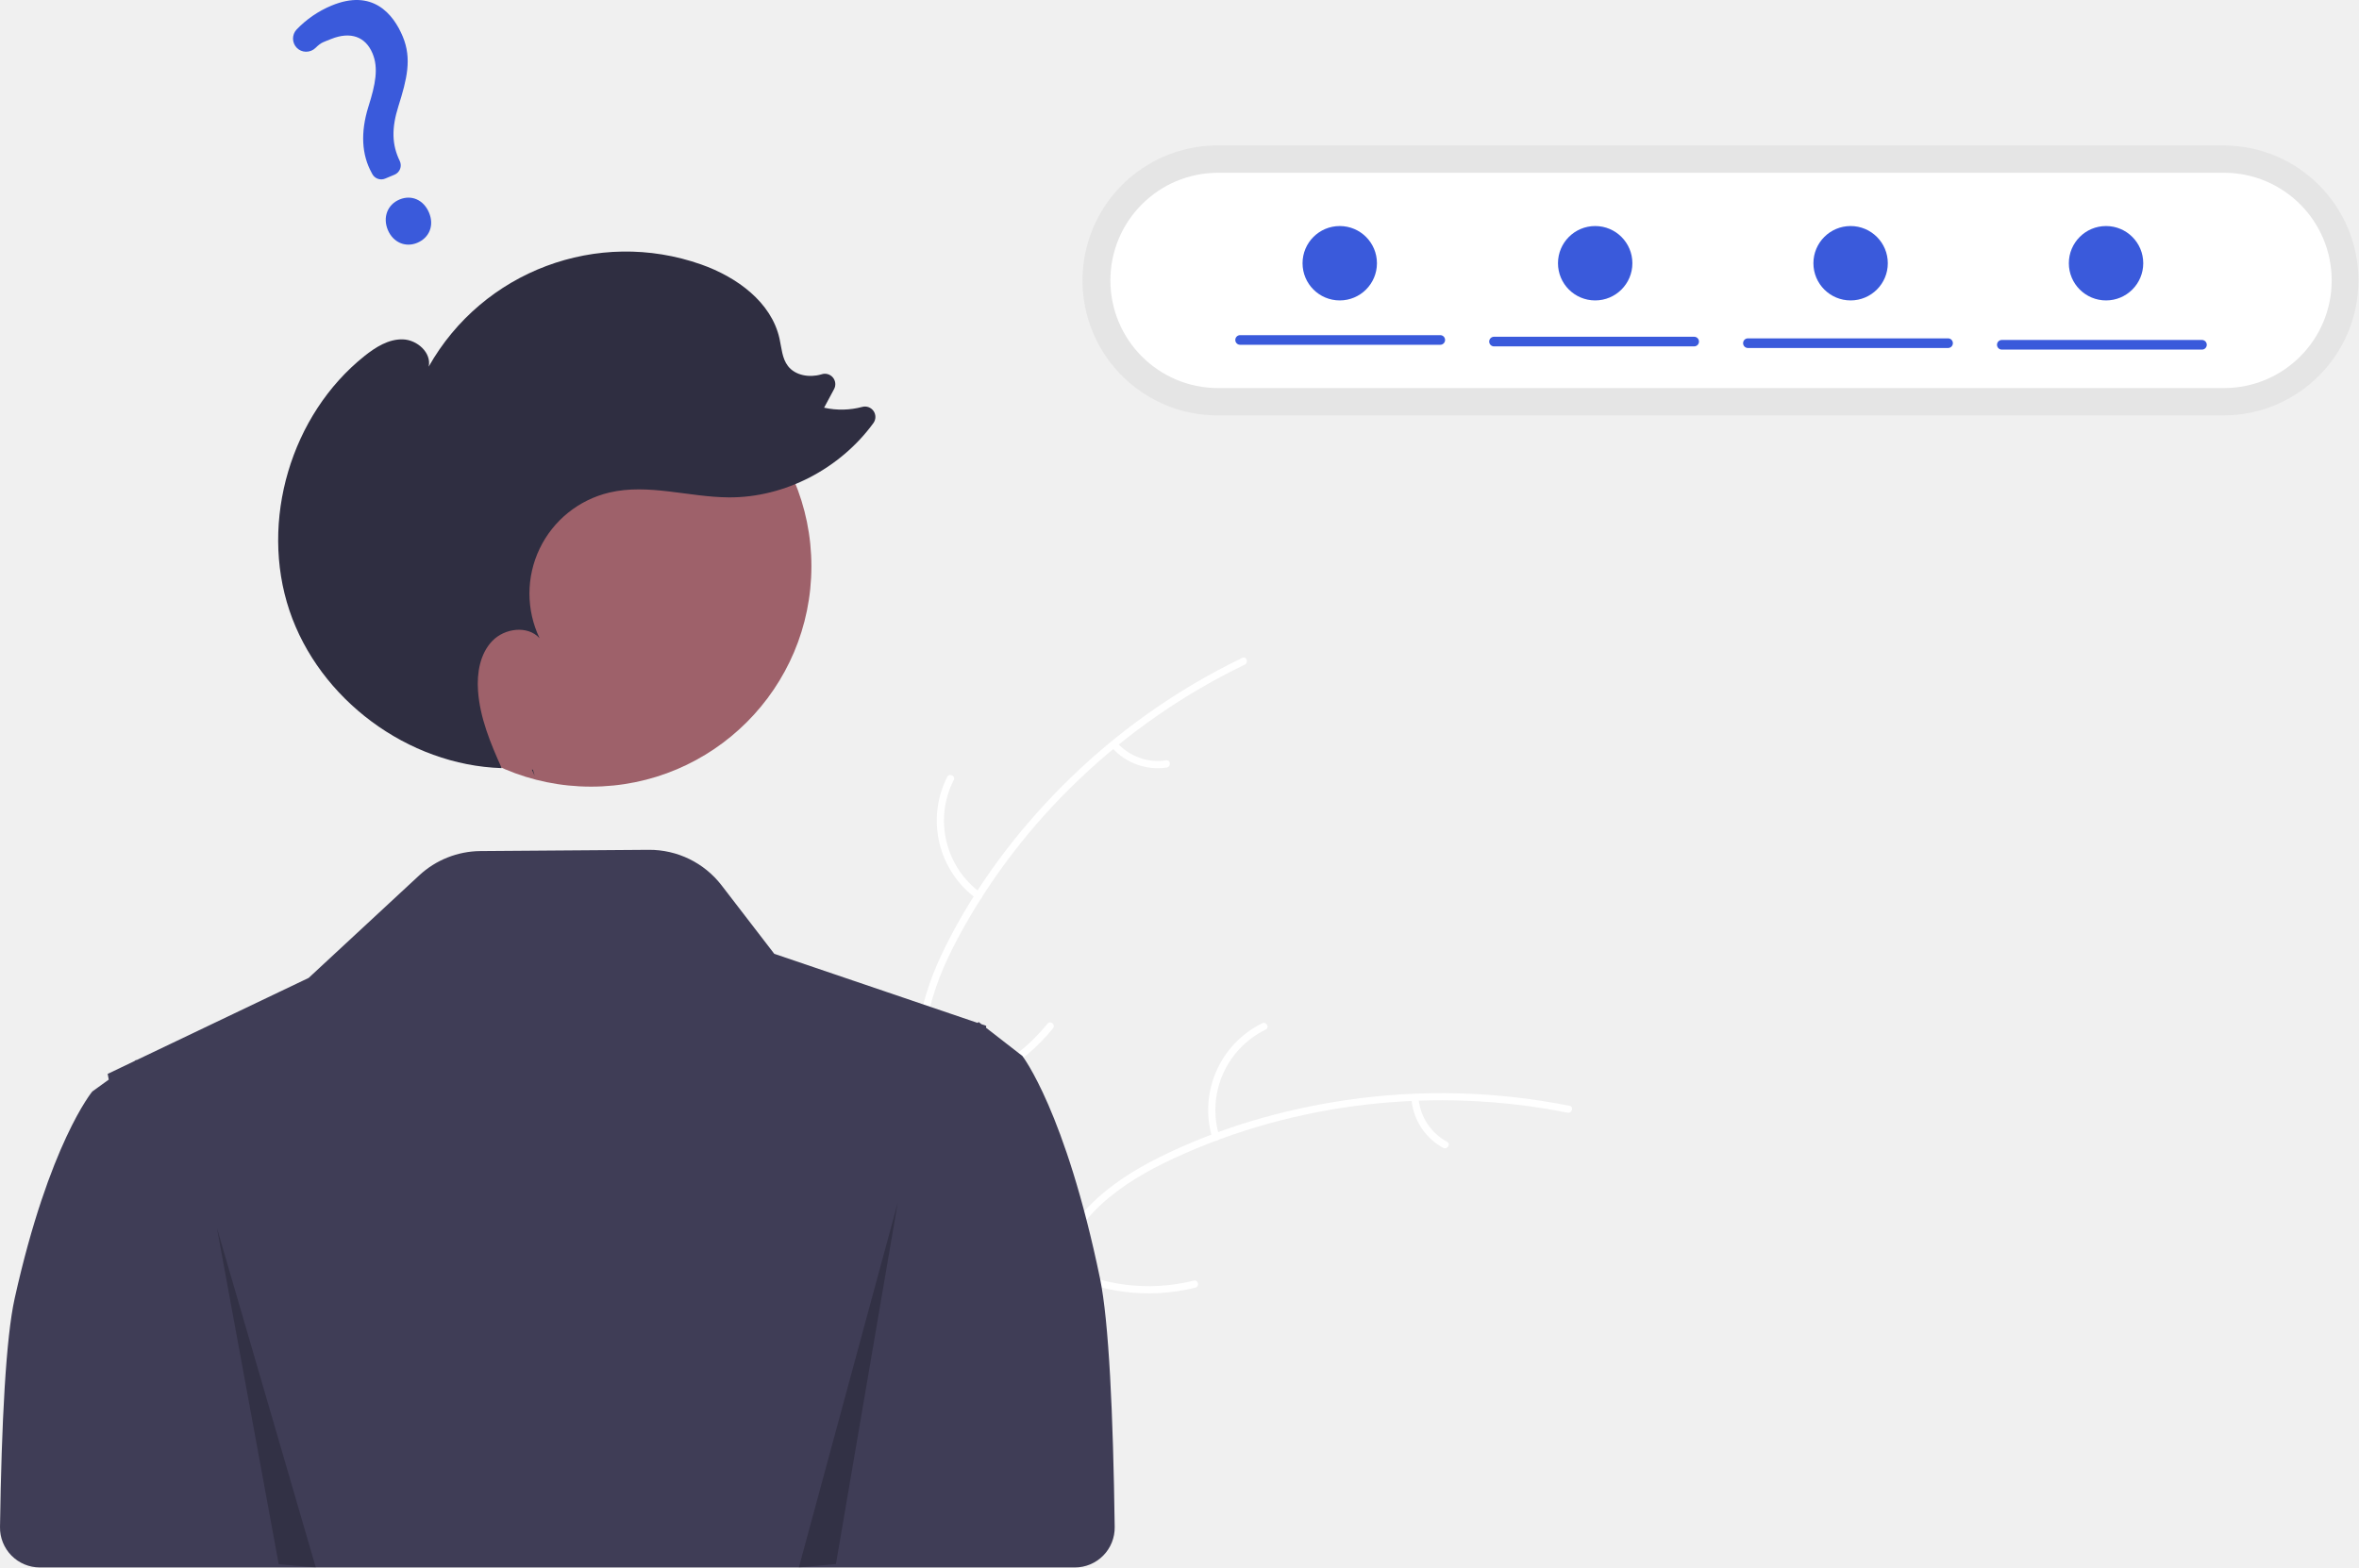
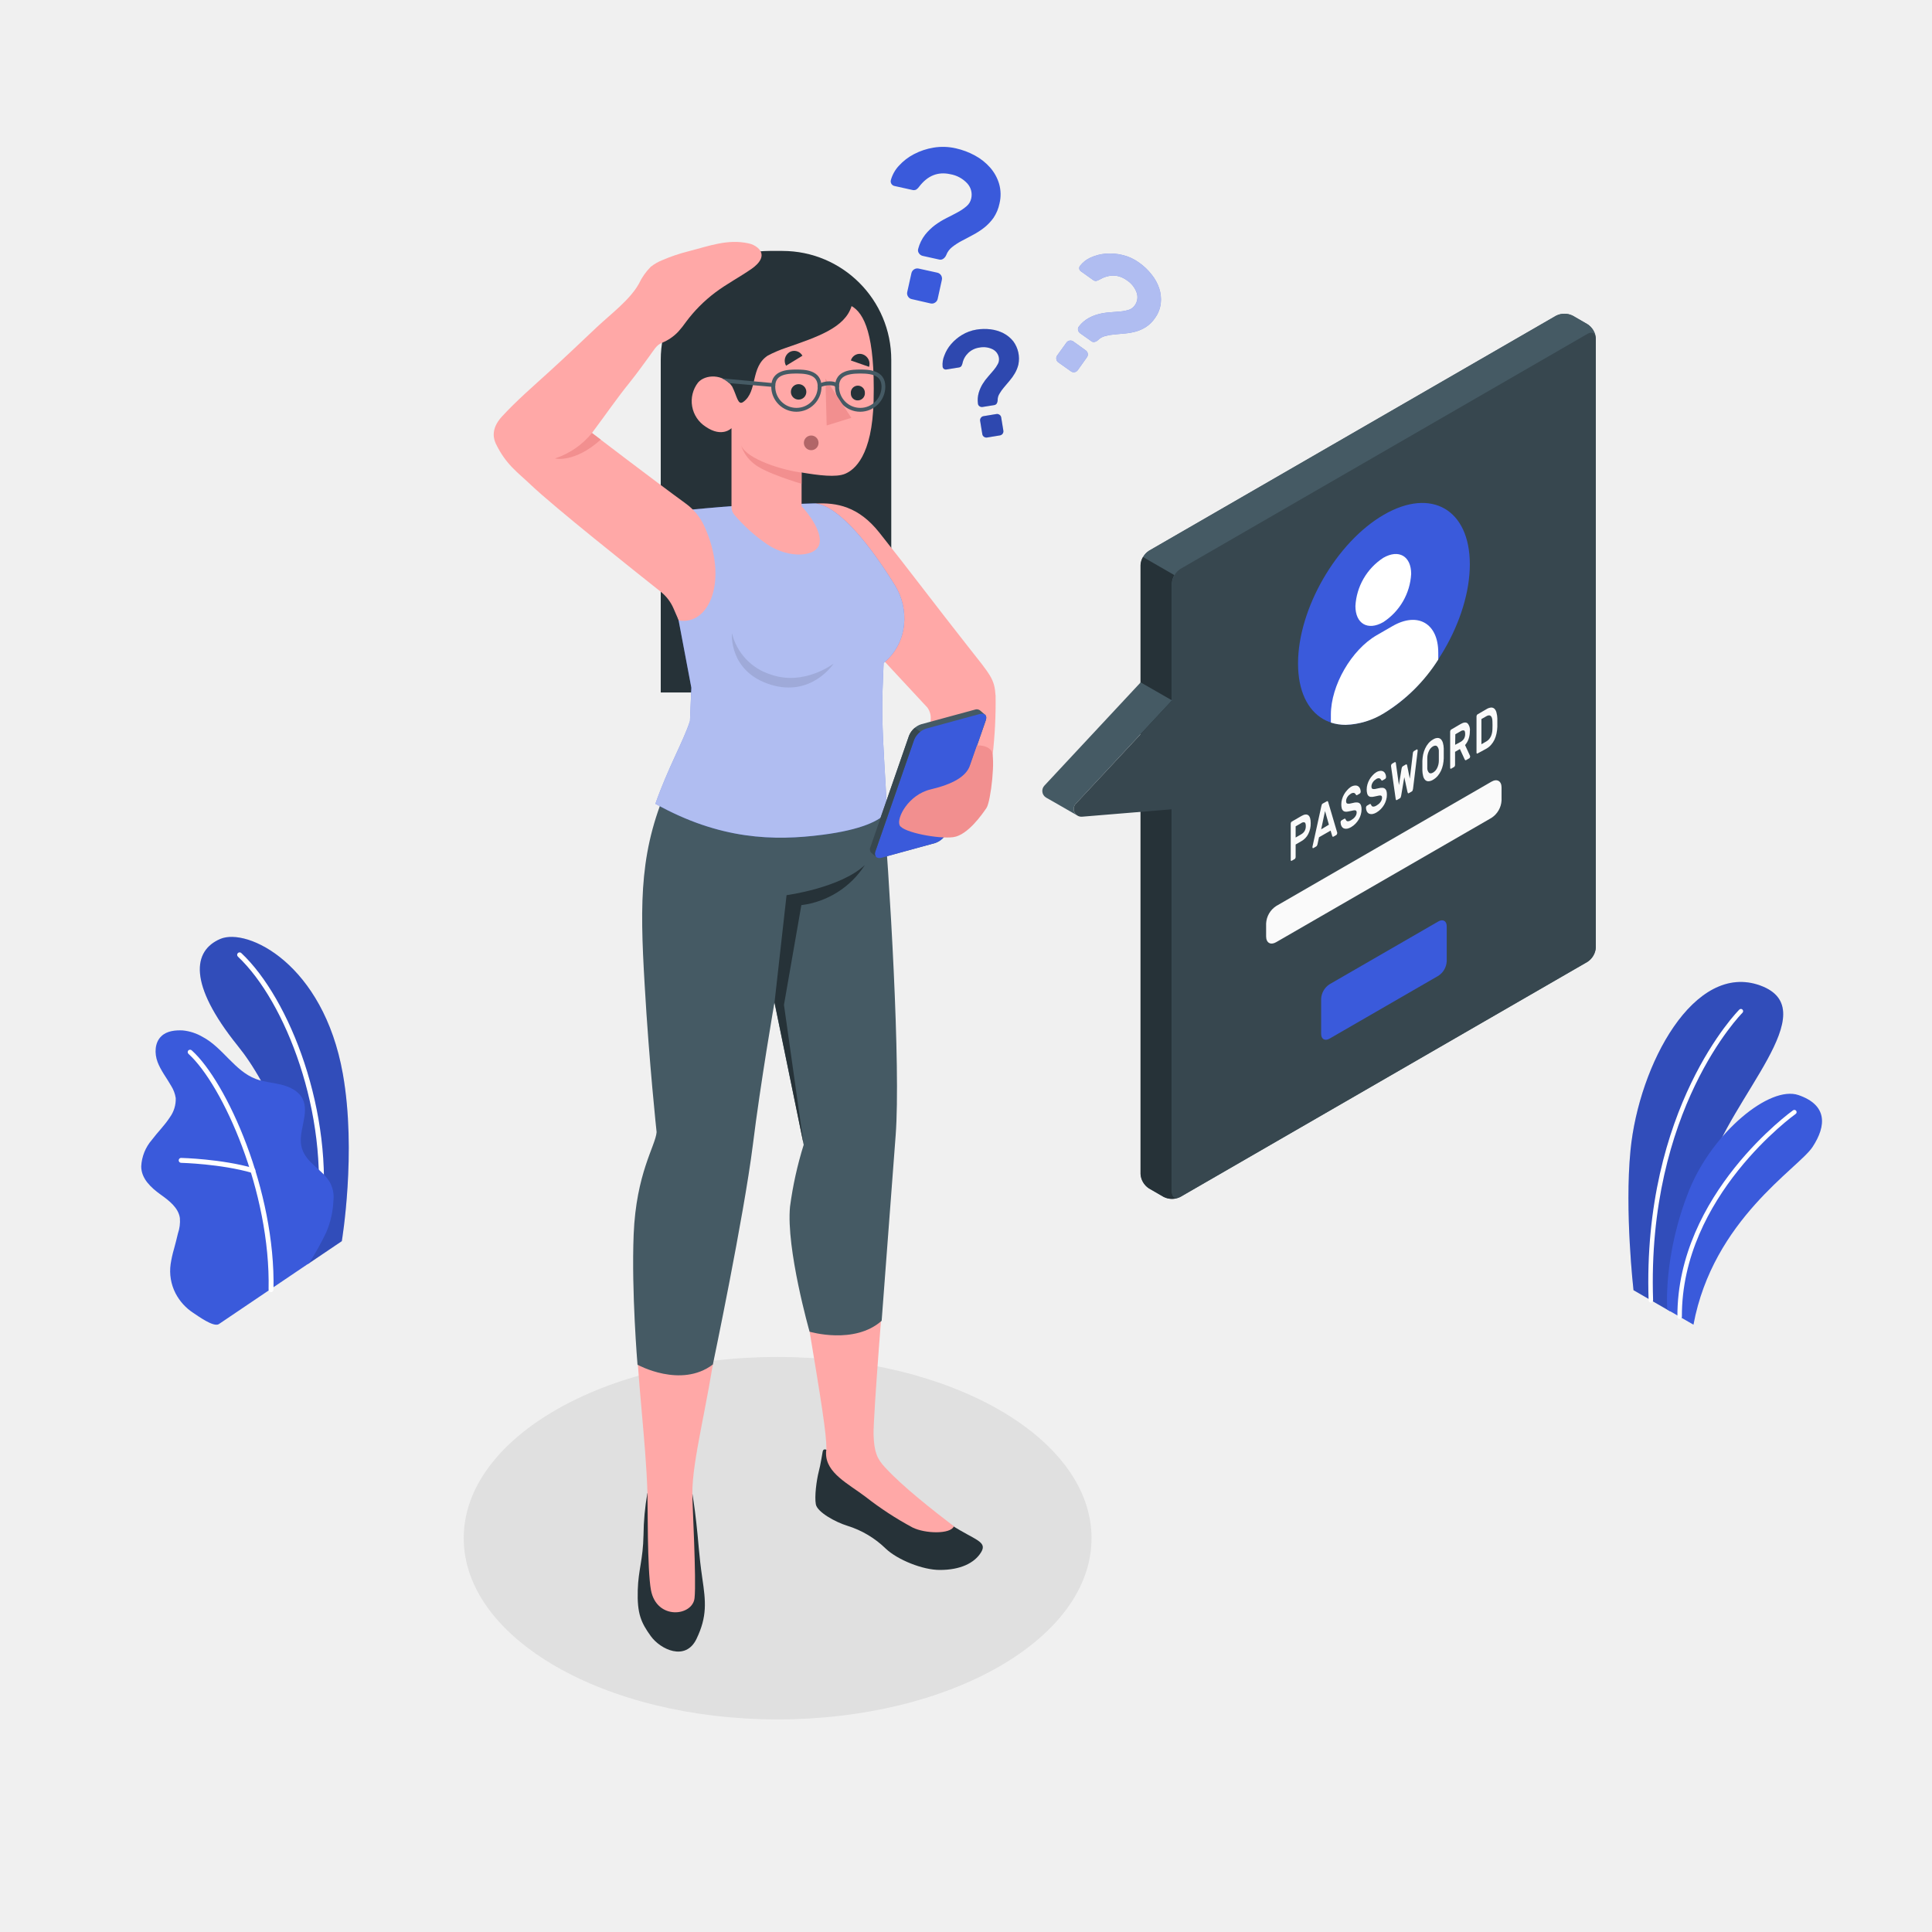
- <svg xmlns="http://www.w3.org/2000/svg" data-name="Layer 1" width="951.235" height="632.162" viewBox="0 0 951.235 632.162">
-   <path d="M465.591,496.884c32.599-57.345,94.782-101.377,160.608-97.135a303.919,303.919,0,0,0-79.931,192.744c-1.081,27.644.595,58.502-17.759,79.201-11.42,12.88-28.877,19.117-46.04,20.426-17.164,1.308-34.324-1.793-51.259-4.881l-4.108,1.261C425.537,622.556,432.992,554.23,465.591,496.884Z" transform="translate(-124.3823 -133.0693)" fill="#f0f0f0" />
-   <path d="M626.297,401.13C577.62,424.563,536.113,463.7,510.633,511.429c-5.509,10.319-10.199,21.266-12.244,32.841-2.047,11.58-.617,22.603,3.338,33.602,3.616,10.055,8.479,19.921,9.588,30.68,1.169,11.34-3.004,21.944-10.515,30.359-9.19,10.296-21.531,16.677-33.817,22.497-13.641,6.462-27.912,12.958-37.573,25.019-1.171,1.461-3.37-.441-2.201-1.9,16.809-20.983,45.583-24.928,65.536-41.831,9.31-7.887,16.3-18.628,15.859-31.214-.386-11.005-5.392-21.184-9.141-31.333-3.937-10.657-5.9-21.372-4.488-32.734,1.444-11.622,5.716-22.776,10.937-33.191,11.774-23.488,27.887-45.051,46.345-63.691a264.375,264.375,0,0,1,73.099-52.155c1.681-.809,2.612,1.947.942,2.751Z" transform="translate(-124.3823 -133.0693)" fill="#fff" />
-   <path d="M518.097,495.478a38.974,38.974,0,0,1-11.761-49.077c.851-1.666,3.48-.421,2.627,1.247a36.089,36.089,0,0,0,11.033,45.63c1.515,1.097-.393,3.291-1.9,2.201Z" transform="translate(-124.3823 -133.0693)" fill="#fff" />
-   <path d="M499.222,573.016A75.118,75.118,0,0,0,546.783,545.906c1.176-1.457,3.375.444,2.201,1.9A78.134,78.134,0,0,1,499.435,575.915c-1.855.266-2.058-2.635-.213-2.899Z" transform="translate(-124.3823 -133.0693)" fill="#fff" />
-   <path d="M574.907,432.685a22.061,22.061,0,0,0,19.718,7.03c1.851-.289,2.052,2.612.213,2.899a24.721,24.721,0,0,1-21.83-7.728,1.502,1.502,0,0,1-.151-2.05,1.461,1.461,0,0,1,2.05-.151Z" transform="translate(-124.3823 -133.0693)" fill="#fff" />
-   <path d="M757.173,580.652c-1.151.213-2.302.427-3.463.662a290.53,290.53,0,0,0-45.425,12.557c-1.149.4-2.308.823-3.443,1.255a306.284,306.284,0,0,0-96.329,58.622,297.44,297.44,0,0,0-31.2,32.695c-13.196,16.123-26.221,34.654-43.465,45.166a51.028,51.028,0,0,1-5.552,3.01l-99.338-41.204c-.179-.207-.368-.392-.548-.599l-4.041-1.464c.451-.636.932-1.287,1.383-1.923.26-.37.542-.731.802-1.102.18-.244.362-.488.511-.718.06-.081.121-.162.171-.221.149-.23.311-.429.451-.636q4.02-5.465,8.13-10.892c.009-.023.009-.023.041-.036,20.951-27.516,44.382-53.525,71.017-75.151.802-.65,1.611-1.324,2.458-1.955a283.824,283.824,0,0,1,38.364-25.951,250.912,250.912,0,0,1,22.758-11.253A208.652,208.652,0,0,1,633.669,545.389c43.431-4.033,87.669,5.869,120.98,33.154C755.5,579.241,756.331,579.931,757.173,580.652Z" transform="translate(-124.3823 -133.0693)" fill="#f0f0f0" />
-   <path d="M756.427,581.82c-52.975-10.597-109.678-4.339-158.759,18.43-10.611,4.923-20.947,10.84-29.549,18.85-8.606,8.014-14.101,17.676-17.565,28.839-3.167,10.205-5.224,21.011-10.816,30.269-5.895,9.758-15.61,15.712-26.674,17.909-13.537,2.688-27.232.352-40.545-2.397-14.782-3.053-30.088-6.459-45.063-2.646-1.814.462-2.425-2.381-.613-2.842,26.055-6.634,51.404,7.541,77.512,6.058,12.183-.692,24.23-5.06,31.455-15.374,6.318-9.019,8.449-20.16,11.566-30.521,3.273-10.879,8.157-20.616,16.124-28.838,8.151-8.41,18.277-14.744,28.715-19.916,23.542-11.665,49.39-19.181,75.35-22.951a264.375,264.375,0,0,1,89.766,2.367c1.83.366.913,3.127-.905,2.763Z" transform="translate(-124.3823 -133.0693)" fill="#fff" />
-   <path d="M613.231,592.008a38.974,38.974,0,0,1,20.158-46.266c1.682-.817,3.032,1.759,1.347,2.577a36.089,36.089,0,0,0-18.663,43.076c.549,1.788-2.296,2.391-2.842.613Z" transform="translate(-124.3823 -133.0693)" fill="#fff" />
-   <path d="M551.478,642.554a75.118,75.118,0,0,0,54.296,6.99c1.816-.456,2.427,2.387.613,2.842a78.135,78.135,0,0,1-56.485-7.388c-1.641-.905-.057-3.343,1.576-2.443Z" transform="translate(-124.3823 -133.0693)" fill="#fff" />
-   <path d="M696.396,576.075a22.061,22.061,0,0,0,11.511,17.484c1.652.884.066,3.321-1.576,2.443a24.721,24.721,0,0,1-12.777-19.314,1.502,1.502,0,0,1,1.114-1.728,1.461,1.461,0,0,1,1.728,1.114Z" transform="translate(-124.3823 -133.0693)" fill="#fff" />
-   <path d="M567.941,648.631c-13.912-67.267-31.302-89.694-31.302-89.694l-6.643-5.152-7.989-6.206.039-.798-1.895-.644-.445-.346-.729-.56-.117.126-.248.256-36.152-12.289-45.865-15.579L415.355,490.14a36.734,36.734,0,0,0-29.387-14.334l-67.829.502a36.734,36.734,0,0,0-24.71,9.801l-44.583,41.354-69.469,33.178-.117-.117-.729.521-10.734,5.132.443,2.306-6.643,4.794s-17.39,20.868-31.302,83.459c-3.539,15.926-5.281,50.09-5.91,92.188a16.069,16.069,0,0,0,16.062,16.307H511.494v-0H557.806a16.072,16.072,0,0,0,16.063-16.291C573.254,703.131,571.513,665.902,567.941,648.631Z" transform="translate(-124.3823 -133.0693)" fill="#3f3d56" />
-   <path d="M615.548,191.732a54.431,54.431,0,1,0,0,108.861H1021.187a54.431,54.431,0,0,0,0-108.861Z" transform="translate(-124.3823 -133.0693)" fill="#e5e5e5" />
-   <path d="M615.548,202.747a43.415,43.415,0,1,0,0,86.83H1021.187a43.415,43.415,0,0,0,0-86.83Z" transform="translate(-124.3823 -133.0693)" fill="#fff" />
-   <circle id="e096411a-cdc3-4e6d-bbd4-4630e1fee17e" data-name="ab6171fa-7d69-4734-b81c-8dff60f9761b" cx="238.323" cy="228.392" r="88.863" fill="#9e616a" />
-   <path d="M339.972,445.973q-.569-1.254-1.136-2.516c.146.005.29.026.435.029Z" transform="translate(-124.3823 -133.0693)" fill="#2f2e41" />
-   <path d="M271.371,276.64c4.494-3.585,9.747-6.884,15.494-6.699,5.746.185,11.573,5.375,10.383,11a91.318,91.318,0,0,1,109.895-41.208c14.282,5.039,28.287,15.119,31.568,29.904.842,3.795,1.023,7.957,3.393,11.039,2.988,3.886,8.705,4.765,13.412,3.398q.071-.021.141-.042a4.199,4.199,0,0,1,5.073,5.927l-4.041,7.537a32.383,32.383,0,0,0,15.428-.328,4.195,4.195,0,0,1,4.455,6.528c-13.325,18.294-35.586,30.108-58.303,29.969-16.146-.098-32.458-5.663-48.172-1.95a41.844,41.844,0,0,0-28.144,58.74c-4.827-5.28-14.159-4.03-19.097,1.147-4.938,5.177-6.216,12.904-5.719,20.041.761,10.916,5.038,21.201,9.546,31.212-37.801-1.19-73.555-27.707-85.59-63.572C229.008,343.267,241.674,300.33,271.371,276.64Z" transform="translate(-124.3823 -133.0693)" fill="#2f2e41" />
-   <polygon points="87.464 495.253 112.388 630.86 127.343 632.162 87.464 495.253" opacity="0.2" />
-   <polygon points="362.007 485.026 337.083 630.762 322.128 632.162 362.007 485.026" opacity="0.2" />
-   <path d="M292.629,231.001c-4.779,1.995-9.765-.191-11.857-5.2-2.123-5.085-.14-10.246,4.715-12.274,4.856-2.028,9.754.165,11.911,5.331C299.524,223.948,297.563,228.941,292.629,231.001Zm-9.154-27.482-3.8,1.587a4.099,4.099,0,0,1-5.206-1.909l-.188-.368c-4.088-7.373-4.557-16.335-1.384-26.621,2.939-9.227,4.16-15.717,1.705-21.596-2.838-6.797-8.899-8.927-16.628-5.842-2.998,1.252-3.952,1.232-6.311,3.572a5.416,5.416,0,0,1-3.921,1.593,5.235,5.235,0,0,1-3.747-1.643,5.348,5.348,0,0,1-.037-7.297,41.535,41.535,0,0,1,14.046-9.644c16.606-6.934,24.966,3.303,28.792,12.465,3.742,8.961,1.637,17.275-1.745,28.043-2.834,8.948-2.669,15.578.55,22.17a4.081,4.081,0,0,1-2.126,5.491Z" transform="translate(-124.3823 -133.0693)" fill="#3a5adb" />
-   <path d="M705.149,272.122h-80.707a1.944,1.944,0,1,1,0-3.888h80.707a1.944,1.944,0,0,1,0,3.888Z" transform="translate(-124.3823 -133.0693)" fill="#3a5adb" />
-   <path d="M807.53,272.77h-80.707a1.944,1.944,0,1,1,0-3.888h80.707a1.944,1.944,0,1,1,0,3.888Z" transform="translate(-124.3823 -133.0693)" fill="#3a5adb" />
-   <path d="M909.912,273.418H829.205a1.944,1.944,0,0,1,0-3.888h80.707a1.944,1.944,0,1,1,0,3.888Z" transform="translate(-124.3823 -133.0693)" fill="#3a5adb" />
-   <path d="M1012.294,274.066h-80.707a1.944,1.944,0,0,1,0-3.888h80.707a1.944,1.944,0,0,1,0,3.888Z" transform="translate(-124.3823 -133.0693)" fill="#3a5adb" />
-   <circle cx="540.235" cy="106.162" r="15" fill="#3a5adb" />
-   <circle cx="643.235" cy="106.162" r="15" fill="#3a5adb" />
-   <circle cx="746.235" cy="106.162" r="15" fill="#3a5adb" />
-   <circle cx="849.235" cy="106.162" r="15" fill="#3a5adb" />
+ <svg xmlns="http://www.w3.org/2000/svg" viewBox="0 0 500 500">
+   <g id="freepik--Floor--inject-71">
+     <ellipse id="freepik--floor--inject-71" cx="250" cy="341.91" rx="235.59" ry="136.02" style="fill:#f0f0f0" />
+   </g>
+   <g id="freepik--Shadow--inject-71">
+     <ellipse id="freepik--shadow--inject-71" cx="201.25" cy="398.08" rx="81.24" ry="46.9" style="fill:#e0e0e0" />
+   </g>
+   <g id="freepik--Plants--inject-71">
+     <g id="freepik--plants--inject-71">
+       <path d="M432.28,339.4l-9.53-5.5s-2.33-20.4-.78-36.2c2.18-22.2,16.52-48.92,33.62-42.64s-7.84,28.88-13.39,47.71S432.28,339.4,432.28,339.4Z" style="fill:#3A5ADB" />
+       <path d="M432.28,339.4l-9.53-5.5s-2.33-20.4-.78-36.2c2.18-22.2,16.52-48.92,33.62-42.64s-7.84,28.88-13.39,47.71S432.28,339.4,432.28,339.4Z" style="opacity:0.15" />
+       <path d="M427.27,337.09h0a.58.58,0,0,0,.55-.6c-1.67-49.33,22.89-74.15,23.13-74.39a.58.58,0,0,0,0-.82.57.57,0,0,0-.81,0c-.26.24-25.17,25.42-23.48,75.25A.58.58,0,0,0,427.27,337.09Z" style="fill:#fff" />
+       <path d="M438.27,342.83l-6.78-3.91s-1.16-14,5.71-31c6-14.8,20.8-27.09,28.26-24.51s7.27,7.87,3.63,13.42S443.34,315.59,438.27,342.83Z" style="fill:#3A5ADB" />
+       <path d="M434.69,341.35h0a.59.59,0,0,0,.58-.58c-.14-31.2,29.15-52.28,29.45-52.49a.56.56,0,0,0,.13-.8.58.58,0,0,0-.8-.14c-.3.21-30.07,21.65-29.94,53.43A.58.58,0,0,0,434.69,341.35Z" style="fill:#fff" />
+     </g>
+     <g id="freepik--plants--inject-71">
+       <path d="M79.66,327.15l8.8-5.94s3.87-23,.27-43.29C83.67,249.46,64,240,57,243s-8.5,11.47,4.57,27.71C69.32,280.26,79.39,300.65,79.66,327.15Z" style="fill:#3A5ADB" />
+       <g style="opacity:0.15">
+         <path d="M79.66,327.15l8.8-5.94s3.87-23,.27-43.29C83.67,249.46,64,240,57,243s-8.5,11.47,4.57,27.71C69.32,280.26,79.39,300.65,79.66,327.15Z" />
+       </g>
+       <path d="M82.68,315.75h-.09A.64.64,0,0,1,82,315c3.18-26.79-8.13-55.87-20.44-67.44a.64.64,0,0,1,0-.9.63.63,0,0,1,.9,0C75,258.44,86.52,288,83.3,315.18A.65.65,0,0,1,82.68,315.75Z" style="fill:#fff" />
+       <path d="M56.62,342.69c-1.4.84-5.48-2.19-6.61-2.92a13.44,13.44,0,0,1-4.58-5.06,12.64,12.64,0,0,1-1.27-7.56,29.89,29.89,0,0,1,.89-4c.35-1.31.7-2.62,1-3.94a9.75,9.75,0,0,0,.5-4c-.39-2.67-2.8-4.5-5-6.07-2.42-1.75-5-4.06-5-7.28A11.32,11.32,0,0,1,39.3,295c1.5-2,3.3-3.74,4.65-5.83a8,8,0,0,0,1.53-5,8.32,8.32,0,0,0-1.16-3.11c-1.18-2.08-2.71-4-3.54-6.21s-.77-5.05,1-6.7c1.41-1.35,3.56-1.57,5.51-1.48a12.63,12.63,0,0,1,5.2,1.71c5.17,2.75,8.21,8.75,13.68,10.84,2.11.8,4.41.94,6.6,1.48s4.45,1.61,5.5,3.6c2.07,3.95-1.54,8.93-.06,13.12,1.32,3.72,5,5.08,7.08,8.41a8,8,0,0,1,1,4.88A23.35,23.35,0,0,1,84.4,319,73,73,0,0,1,80,326.9S56.83,342.56,56.62,342.69Z" style="fill:#3A5ADB" />
+       <path d="M70.14,334.4h0a.64.64,0,0,1-.63-.65c.56-25.32-11.9-53-20.72-61a.64.64,0,0,1-.05-.9.63.63,0,0,1,.9,0c9,8.1,21.71,36.26,21.14,61.93A.63.63,0,0,1,70.14,334.4Z" style="fill:#fff" />
+       <path d="M65.47,303.55a.37.37,0,0,1-.18,0c-8.18-2.36-18.32-2.6-18.42-2.61a.63.63,0,0,1-.62-.65.61.61,0,0,1,.65-.62c.1,0,10.4.25,18.74,2.65a.64.64,0,0,1,.43.79A.62.62,0,0,1,65.47,303.55Z" style="fill:#fff" />
+     </g>
+   </g>
+   <g id="freepik--speech-bubble--inject-71">
+     <g id="freepik--speach-bubble--inject-71">
+       <path d="M301.16,309.74l-3.79-2.19a4.78,4.78,0,0,1-2.17-3.75V146.28a4.8,4.8,0,0,1,2.16-3.75L402.71,81.71a4.79,4.79,0,0,1,4.33,0l3.79,2.19A4.78,4.78,0,0,1,413,87.65V245.17a4.8,4.8,0,0,1-2.16,3.75L305.49,309.75A4.76,4.76,0,0,1,301.16,309.74Z" style="fill:#455a64" />
+       <path d="M413,87.3c-.15-1.12-1.06-1.53-2.15-.9L305.49,147.23a4.48,4.48,0,0,0-1.53,1.61l-8.13-4.69a4.43,4.43,0,0,1,1.53-1.62L402.71,81.71a4.79,4.79,0,0,1,4.33,0l3.79,2.19A4.83,4.83,0,0,1,413,87.3Z" style="fill:#455a64" />
+       <path d="M305.12,309.92a4.83,4.83,0,0,1-4-.17l-3.8-2.2a4.8,4.8,0,0,1-2.16-3.75V146.28a4.43,4.43,0,0,1,.63-2.13l8.13,4.69a4.37,4.37,0,0,0-.64,2.14V308.5C303.32,309.74,304.1,310.31,305.12,309.92Z" style="fill:#263238" />
+       <path d="M303.32,151V308.5c0,1.38,1,1.94,2.17,1.25l105.35-60.83a4.8,4.8,0,0,0,2.16-3.75V87.65c0-1.38-1-1.94-2.16-1.25L305.49,147.23A4.78,4.78,0,0,0,303.32,151Z" style="fill:#37474f" />
+       <path d="M278.72,211c-1.36-.81-7.67-4.4-8-4.59a2,2,0,0,1-.43-3.09l24.91-26.72,8.12,4.66L278.42,208A2,2,0,0,0,278.72,211Z" style="fill:#455a64" />
+       <path d="M303.32,181.29,278.42,208a2,2,0,0,0,1.63,3.36l23.27-1.92Z" style="fill:#37474f" />
+       <path d="M358.16,133.2c12.28-7.09,22.23-1.34,22.23,12.84s-9.95,31.41-22.23,38.5-22.23,1.34-22.23-12.83S345.88,140.29,358.16,133.2Z" style="fill:#3A5ADB" />
+       <path d="M358,144.36c4-2.3,7.21-.44,7.21,4.16A15.93,15.93,0,0,1,358,161c-4,2.3-7.22.44-7.22-4.16A15.93,15.93,0,0,1,358,144.36Z" style="fill:#fff" />
+       <path d="M372.22,168.88c0-7.55-5.31-10.62-11.85-6.84l-4.09,2.36c-6.54,3.78-11.85,13-11.85,20.53V187a12.43,12.43,0,0,0,3.82.59,20.14,20.14,0,0,0,9.91-3,43.81,43.81,0,0,0,14.06-13.9Z" style="fill:#fff" />
+       <path d="M344.08,254.73l28.16-16.26c1.2-.69,2.17-.13,2.17,1.25v9.07a4.78,4.78,0,0,1-2.17,3.75L344.08,268.8c-1.2.69-2.17.13-2.17-1.25v-9.07A4.78,4.78,0,0,1,344.08,254.73Z" style="fill:#3A5ADB" />
+       <path d="M330.29,234.47,386,202.29c1.43-.83,2.6-.16,2.6,1.5v3.37a5.74,5.74,0,0,1-2.6,4.5l-55.74,32.18c-1.43.83-2.59.16-2.59-1.5V239A5.73,5.73,0,0,1,330.29,234.47Z" style="fill:#fafafa" />
+       <path d="M336.81,211.18c.76-.44,1.35-.51,1.77-.2s.63,1,.63,2.06a5.92,5.92,0,0,1-.63,2.79,4.42,4.42,0,0,1-1.77,1.86l-1.5.87v3.23a.76.76,0,0,1-.08.32.46.46,0,0,1-.18.22l-.76.44a.15.15,0,0,1-.18,0,.33.33,0,0,1-.07-.24v-9.35a.74.74,0,0,1,.07-.32.51.51,0,0,1,.18-.22Zm-1.5,5.57,1.45-.84a2.42,2.42,0,0,0,.86-.82,2.48,2.48,0,0,0,.32-1.32c0-.54-.11-.85-.32-.94a1,1,0,0,0-.86.19l-1.45.84Z" style="fill:#fafafa" />
+       <path d="M343.4,207.37c.1-.06.18-.06.23,0a.78.78,0,0,1,.13.3l2.31,7.82s0,.06,0,.09a.72.72,0,0,1-.08.32.46.46,0,0,1-.18.22l-.68.39c-.12.07-.21.08-.26,0a.4.4,0,0,1-.1-.18l-.41-1.37-3,1.72-.4,1.84a1.83,1.83,0,0,1-.11.29.54.54,0,0,1-.26.28l-.68.39a.14.14,0,0,1-.18,0,.32.32,0,0,1-.07-.23.37.37,0,0,1,0-.11l2.3-10.48a2.27,2.27,0,0,1,.13-.45.56.56,0,0,1,.23-.25Zm.52,6.06-1-3.53-1,4.72Z" style="fill:#fafafa" />
+       <path d="M349.57,203.66a2.45,2.45,0,0,1,1.11-.37,1.34,1.34,0,0,1,.8.18,1.29,1.29,0,0,1,.49.59,2.11,2.11,0,0,1,.18.78.6.6,0,0,1-.07.32.46.46,0,0,1-.18.22l-.66.38c-.11.06-.19.07-.24,0a.47.47,0,0,1-.15-.16.73.73,0,0,0-.42-.39,1.16,1.16,0,0,0-.86.22,3.73,3.73,0,0,0-.46.35,2.44,2.44,0,0,0-.39.46,2.53,2.53,0,0,0-.26.52,1.7,1.7,0,0,0-.09.54,1,1,0,0,0,.09.49.38.38,0,0,0,.3.19,1.64,1.64,0,0,0,.56,0l.87-.19a3,3,0,0,1,1-.12,1.12,1.12,0,0,1,.67.22,1.19,1.19,0,0,1,.38.59,3.08,3.08,0,0,1,.13,1,4.73,4.73,0,0,1-.19,1.32,5.35,5.35,0,0,1-.53,1.26,6.08,6.08,0,0,1-.86,1.12,5.15,5.15,0,0,1-1.14.89,3.08,3.08,0,0,1-1,.39,1.61,1.61,0,0,1-.86-.07,1.3,1.3,0,0,1-.59-.55,2.24,2.24,0,0,1-.26-1,.78.78,0,0,1,.07-.33.56.56,0,0,1,.19-.21l.66-.38c.1-.06.18-.08.24-.05s.1.08.14.17a1.35,1.35,0,0,0,.16.29.53.53,0,0,0,.25.19.89.89,0,0,0,.4,0,2,2,0,0,0,.6-.25,3.87,3.87,0,0,0,.55-.38,2.68,2.68,0,0,0,.78-1,1.68,1.68,0,0,0,.12-.63.58.58,0,0,0-.13-.44.5.5,0,0,0-.4-.12,2.8,2.8,0,0,0-.67.11c-.26.06-.56.13-.91.19a2.4,2.4,0,0,1-.82.06.94.94,0,0,1-.58-.25,1.28,1.28,0,0,1-.35-.62,4.3,4.3,0,0,1-.11-1.06,4.5,4.5,0,0,1,.19-1.3,5.24,5.24,0,0,1,.52-1.24,5.54,5.54,0,0,1,.78-1.07A4.53,4.53,0,0,1,349.57,203.66Z" style="fill:#fafafa" />
+       <path d="M356.14,199.88a2.37,2.37,0,0,1,1.11-.38,1.36,1.36,0,0,1,.8.18,1.34,1.34,0,0,1,.48.59,2.11,2.11,0,0,1,.18.78.52.52,0,0,1-.07.32.46.46,0,0,1-.18.22l-.66.38c-.1.06-.18.08-.24,0a.35.35,0,0,1-.14-.17.8.8,0,0,0-.43-.38,1.13,1.13,0,0,0-.85.22,3.19,3.19,0,0,0-.47.35,2.39,2.39,0,0,0-.38.46,2.11,2.11,0,0,0-.26.52,1.71,1.71,0,0,0-.1.54,1,1,0,0,0,.09.49.38.38,0,0,0,.3.19,1.63,1.63,0,0,0,.56,0l.87-.19a3.32,3.32,0,0,1,1-.12,1.1,1.1,0,0,1,.67.22,1.28,1.28,0,0,1,.39.59,3.48,3.48,0,0,1,.12,1,4.73,4.73,0,0,1-.19,1.32,5.35,5.35,0,0,1-.53,1.26,6,6,0,0,1-.86,1.13,5.63,5.63,0,0,1-1.13.88,3.12,3.12,0,0,1-1,.39,1.59,1.59,0,0,1-.85-.07,1.27,1.27,0,0,1-.6-.55,2.12,2.12,0,0,1-.25-1,.52.52,0,0,1,.07-.32.46.46,0,0,1,.18-.22l.66-.38c.1-.06.19-.08.24-.05a.25.25,0,0,1,.14.17,2,2,0,0,0,.16.29.55.55,0,0,0,.26.19.89.89,0,0,0,.4,0,2,2,0,0,0,.6-.25,4.45,4.45,0,0,0,.54-.38,2.32,2.32,0,0,0,.46-.48,2.61,2.61,0,0,0,.32-.56,1.68,1.68,0,0,0,.12-.63.58.58,0,0,0-.13-.44.5.5,0,0,0-.4-.12,3.22,3.22,0,0,0-.66.11c-.26.06-.57.13-.91.19a2.46,2.46,0,0,1-.83.06.91.91,0,0,1-.58-.25,1.27,1.27,0,0,1-.34-.62,3.79,3.79,0,0,1-.12-1.05,4.88,4.88,0,0,1,.19-1.31,5.69,5.69,0,0,1,.52-1.24,5.19,5.19,0,0,1,.79-1.07A4,4,0,0,1,356.14,199.88Z" style="fill:#fafafa" />
+       <path d="M363.43,201.13l-.81,4.79a1.93,1.93,0,0,1-.12.42.51.51,0,0,1-.21.26l-.76.44c-.1.06-.17.06-.22,0a.49.49,0,0,1-.11-.29L360,198.3s0-.08,0-.11a.76.76,0,0,1,.08-.32.51.51,0,0,1,.18-.22l.69-.4a.24.24,0,0,1,.18,0q.09,0,.12.24l.79,5.69.69-4.27a1.4,1.4,0,0,1,.09-.31.53.53,0,0,1,.24-.3l.77-.45c.11-.06.19-.05.24,0a.6.6,0,0,1,.09.21l.7,3.47.79-6.6a.9.9,0,0,1,.11-.37.66.66,0,0,1,.18-.19l.69-.4a.15.15,0,0,1,.18,0,.33.33,0,0,1,.08.24.62.62,0,0,1,0,.12l-1.2,9.83a1.85,1.85,0,0,1-.11.42.58.58,0,0,1-.22.26l-.77.44c-.09.05-.16.05-.21,0a1.41,1.41,0,0,1-.12-.29Z" style="fill:#fafafa" />
+       <path d="M368.11,196.89a10.32,10.32,0,0,1,.2-1.65,7.16,7.16,0,0,1,.52-1.54,6,6,0,0,1,.84-1.33,4.52,4.52,0,0,1,1.21-1,2.27,2.27,0,0,1,1.19-.39,1.24,1.24,0,0,1,.85.35,2.32,2.32,0,0,1,.51.95,5.67,5.67,0,0,1,.21,1.41c0,.18,0,.38,0,.6s0,.45,0,.69,0,.47,0,.69,0,.43,0,.62a10.07,10.07,0,0,1-.2,1.64,7.73,7.73,0,0,1-.51,1.54,6.39,6.39,0,0,1-.85,1.33,4.73,4.73,0,0,1-1.2,1,2.38,2.38,0,0,1-1.21.39,1.15,1.15,0,0,1-.84-.34,2.11,2.11,0,0,1-.52-1,6.38,6.38,0,0,1-.2-1.41c0-.18,0-.38,0-.6s0-.45,0-.69,0-.46,0-.69S368.1,197.07,368.11,196.89Zm4.26-2.39a1.82,1.82,0,0,0-.44-1.36c-.26-.23-.62-.22-1.05,0a2.62,2.62,0,0,0-1.06,1.18,4.37,4.37,0,0,0-.44,1.87c0,.37,0,.78,0,1.23s0,.85,0,1.21a1.82,1.82,0,0,0,.44,1.36c.26.22.62.2,1.06-.05a2.68,2.68,0,0,0,1.05-1.17,4.32,4.32,0,0,0,.44-1.86c0-.38,0-.79,0-1.24S372.38,194.86,372.37,194.5Z" style="fill:#fafafa" />
+       <path d="M378,187.38c.79-.45,1.38-.52,1.79-.19a2.45,2.45,0,0,1,.61,2,6.13,6.13,0,0,1-.31,2,5,5,0,0,1-.93,1.64l1.3,2.83a.78.78,0,0,1,0,.14.58.58,0,0,1-.06.26.39.39,0,0,1-.14.18l-.8.46c-.13.07-.22.08-.28,0a.68.68,0,0,1-.13-.18l-1.23-2.67-1.25.72v3.38a.74.74,0,0,1-.07.32.59.59,0,0,1-.18.22l-.76.44a.14.14,0,0,1-.18,0,.3.3,0,0,1-.08-.23v-9.35a.76.76,0,0,1,.08-.32.46.46,0,0,1,.18-.22Zm-1.41,5.38L378,192a2.52,2.52,0,0,0,.86-.79,2.26,2.26,0,0,0,.32-1.28c0-.54-.11-.84-.32-.9a1.18,1.18,0,0,0-.86.22l-1.36.78Z" style="fill:#fafafa" />
+       <path d="M384.7,183.53a2.65,2.65,0,0,1,1.21-.42,1.2,1.2,0,0,1,.85.31,2.1,2.1,0,0,1,.53,1,6.36,6.36,0,0,1,.22,1.52c0,.7,0,1.42,0,2.15a10,10,0,0,1-.22,1.77,7.42,7.42,0,0,1-.52,1.57,5.9,5.9,0,0,1-.84,1.28,4.6,4.6,0,0,1-1.18,1L382.38,195a.14.14,0,0,1-.18,0,.29.29,0,0,1-.08-.23v-9.35a.76.76,0,0,1,.08-.32.46.46,0,0,1,.18-.22Zm1.54,3.11a3.06,3.06,0,0,0-.12-.8,1.09,1.09,0,0,0-.29-.52.65.65,0,0,0-.48-.19,1.42,1.42,0,0,0-.7.24l-1.26.72v6.52l1.31-.75a2.6,2.6,0,0,0,.67-.56,3.43,3.43,0,0,0,.47-.72,4.12,4.12,0,0,0,.28-.86,5,5,0,0,0,.12-.94C386.27,188.05,386.27,187.34,386.24,186.64Z" style="fill:#fafafa" />
+     </g>
+   </g>
+   <g id="freepik--question-marks--inject-71">
+     <g id="freepik--question-marks--inject-71">
+       <path d="M247.38,38.39a18.76,18.76,0,0,1,4.94,1.86,14.19,14.19,0,0,1,3.93,3.12,11.26,11.26,0,0,1,2.32,4.2,10,10,0,0,1,.1,5.09,10.36,10.36,0,0,1-1.55,3.72,12.65,12.65,0,0,1-2.44,2.56,19.45,19.45,0,0,1-2.91,1.87l-2.88,1.53a15.76,15.76,0,0,0-2.46,1.59A4.72,4.72,0,0,0,244.89,66a2.2,2.2,0,0,1-.73.94,1.28,1.28,0,0,1-1.1.23l-4.24-.94a1.57,1.57,0,0,1-1-.69,1.29,1.29,0,0,1-.19-1.15,10.12,10.12,0,0,1,1.77-3.62A14.12,14.12,0,0,1,242,58.24a20.91,20.91,0,0,1,3-1.83c1-.51,2-1,2.87-1.49a13,13,0,0,0,2.27-1.55,3.61,3.61,0,0,0,1.21-2,4.32,4.32,0,0,0-1-3.88,7.75,7.75,0,0,0-4.44-2.41q-4.74-1.05-8,3.19a3.07,3.07,0,0,1-.78.79,1.47,1.47,0,0,1-1.11.08l-4.51-1a1.24,1.24,0,0,1-.79-.52,1.22,1.22,0,0,1-.17-1,8.94,8.94,0,0,1,2.08-3.72,13.93,13.93,0,0,1,3.89-3,16.81,16.81,0,0,1,5.11-1.7A14.9,14.9,0,0,1,247.38,38.39Zm-4.79,32.18a1.56,1.56,0,0,1,1.17,1.84l-1.08,4.9a1.48,1.48,0,0,1-.68,1,1.46,1.46,0,0,1-1.16.22L236,77.42a1.45,1.45,0,0,1-1-.68,1.49,1.49,0,0,1-.21-1.16l1.09-4.9a1.57,1.57,0,0,1,1.84-1.18Z" style="fill:#3A5ADB" />
+       <path d="M252.72,85.3a13.06,13.06,0,0,1,3.64-.07,10,10,0,0,1,3.32,1,8,8,0,0,1,2.56,2.1,7.57,7.57,0,0,1,1.32,6,8.37,8.37,0,0,1-.91,2.27,12.63,12.63,0,0,1-1.38,1.94c-.51.6-1,1.17-1.45,1.72a10.86,10.86,0,0,0-1.17,1.65,3.09,3.09,0,0,0-.46,1.71,1.69,1.69,0,0,1-.23.8.94.94,0,0,1-.65.42l-3,.48a1.07,1.07,0,0,1-.81-.18.88.88,0,0,1-.41-.69,6.81,6.81,0,0,1,.2-2.78,9.81,9.81,0,0,1,1-2.28,13.27,13.27,0,0,1,1.44-1.93c.53-.6,1-1.16,1.46-1.7a8.51,8.51,0,0,0,1.06-1.57,2.51,2.51,0,0,0,.27-1.58,3,3,0,0,0-1.65-2.23,5.39,5.39,0,0,0-3.46-.42,5.18,5.18,0,0,0-4.33,4.11,2.26,2.26,0,0,1-.3.71,1.06,1.06,0,0,1-.68.33l-3.16.51a.86.86,0,0,1-.64-.13.82.82,0,0,1-.35-.58A6,6,0,0,1,244.4,92a9.59,9.59,0,0,1,1.72-2.92,11.76,11.76,0,0,1,2.84-2.4A10.42,10.42,0,0,1,252.72,85.3Zm5.16,21.85a1.06,1.06,0,0,1,.79.19,1,1,0,0,1,.44.69l.56,3.43a1.07,1.07,0,0,1-.88,1.22l-3.35.55a1.07,1.07,0,0,1-.79-.19,1,1,0,0,1-.43-.69l-.56-3.43a1,1,0,0,1,.19-.79,1,1,0,0,1,.69-.43Z" style="fill:#3A5ADB" />
+       <g style="opacity:0.2">
+         <path d="M252.72,85.3a13.06,13.06,0,0,1,3.64-.07,10,10,0,0,1,3.32,1,8,8,0,0,1,2.56,2.1,7.57,7.57,0,0,1,1.32,6,8.37,8.37,0,0,1-.91,2.27,12.63,12.63,0,0,1-1.38,1.94c-.51.6-1,1.17-1.45,1.72a10.86,10.86,0,0,0-1.17,1.65,3.09,3.09,0,0,0-.46,1.71,1.69,1.69,0,0,1-.23.8.94.94,0,0,1-.65.42l-3,.48a1.07,1.07,0,0,1-.81-.18.88.88,0,0,1-.41-.69,6.81,6.81,0,0,1,.2-2.78,9.81,9.81,0,0,1,1-2.28,13.27,13.27,0,0,1,1.44-1.93c.53-.6,1-1.16,1.46-1.7a8.51,8.51,0,0,0,1.06-1.57,2.51,2.51,0,0,0,.27-1.58,3,3,0,0,0-1.65-2.23,5.39,5.39,0,0,0-3.46-.42,5.18,5.18,0,0,0-4.33,4.11,2.26,2.26,0,0,1-.3.71,1.06,1.06,0,0,1-.68.33l-3.16.51a.86.86,0,0,1-.64-.13.82.82,0,0,1-.35-.58A6,6,0,0,1,244.4,92a9.59,9.59,0,0,1,1.72-2.92,11.76,11.76,0,0,1,2.84-2.4A10.42,10.42,0,0,1,252.72,85.3Zm5.16,21.85a1.06,1.06,0,0,1,.79.19,1,1,0,0,1,.44.69l.56,3.43a1.07,1.07,0,0,1-.88,1.22l-3.35.55a1.07,1.07,0,0,1-.79-.19,1,1,0,0,1-.43-.69l-.56-3.43a1,1,0,0,1,.19-.79,1,1,0,0,1,.69-.43Z" />
+       </g>
+       <path d="M281,90.69a1.22,1.22,0,0,1,.51.82,1.2,1.2,0,0,1-.21.94l-2.38,3.35a1.22,1.22,0,0,1-.82.51,1.2,1.2,0,0,1-.94-.21l-3.28-2.33a1.17,1.17,0,0,1-.5-.82,1.2,1.2,0,0,1,.21-.94L276,88.66a1.27,1.27,0,0,1,1.76-.3ZM294.84,68A14.76,14.76,0,0,1,298,71a11.55,11.55,0,0,1,2,3.6,9.21,9.21,0,0,1,.41,3.9,8.15,8.15,0,0,1-1.54,3.87,8.25,8.25,0,0,1-2.36,2.3,9.85,9.85,0,0,1-2.65,1.16,16.68,16.68,0,0,1-2.78.48l-2.66.24a13,13,0,0,0-2.36.41A3.86,3.86,0,0,0,284.18,88a1.77,1.77,0,0,1-.85.48,1,1,0,0,1-.9-.18l-2.9-2.06a1.32,1.32,0,0,1-.53-.83,1.06,1.06,0,0,1,.23-.93,8.31,8.31,0,0,1,2.49-2.16,11.42,11.42,0,0,1,2.76-1.07,16.43,16.43,0,0,1,2.83-.43q1.41-.09,2.64-.21a10.41,10.41,0,0,0,2.21-.44A3,3,0,0,0,293.7,79a3.55,3.55,0,0,0,.47-3.25,6.35,6.35,0,0,0-2.57-3.23q-3.24-2.31-7.07-.15a2.5,2.5,0,0,1-.84.34,1.18,1.18,0,0,1-.86-.29l-3.08-2.19a1,1,0,0,1-.43-.65,1,1,0,0,1,.19-.78,7.21,7.21,0,0,1,2.75-2.15,11.63,11.63,0,0,1,3.88-1,13.62,13.62,0,0,1,4.4.35A12,12,0,0,1,294.84,68Z" style="fill:#3A5ADB" />
+       <g style="opacity:0.6">
+         <path d="M281,90.69a1.22,1.22,0,0,1,.51.82,1.2,1.2,0,0,1-.21.94l-2.38,3.35a1.22,1.22,0,0,1-.82.51,1.2,1.2,0,0,1-.94-.21l-3.28-2.33a1.17,1.17,0,0,1-.5-.82,1.2,1.2,0,0,1,.21-.94L276,88.66a1.27,1.27,0,0,1,1.76-.3ZM294.84,68A14.76,14.76,0,0,1,298,71a11.55,11.55,0,0,1,2,3.6,9.21,9.21,0,0,1,.41,3.9,8.15,8.15,0,0,1-1.54,3.87,8.25,8.25,0,0,1-2.36,2.3,9.85,9.85,0,0,1-2.65,1.16,16.68,16.68,0,0,1-2.78.48l-2.66.24a13,13,0,0,0-2.36.41A3.86,3.86,0,0,0,284.18,88a1.77,1.77,0,0,1-.85.48,1,1,0,0,1-.9-.18l-2.9-2.06a1.32,1.32,0,0,1-.53-.83,1.06,1.06,0,0,1,.23-.93,8.31,8.31,0,0,1,2.49-2.16,11.42,11.42,0,0,1,2.76-1.07,16.43,16.43,0,0,1,2.83-.43q1.41-.09,2.64-.21a10.41,10.41,0,0,0,2.21-.44A3,3,0,0,0,293.7,79a3.55,3.55,0,0,0,.47-3.25,6.35,6.35,0,0,0-2.57-3.23q-3.24-2.31-7.07-.15a2.5,2.5,0,0,1-.84.34,1.18,1.18,0,0,1-.86-.29l-3.08-2.19a1,1,0,0,1-.43-.65,1,1,0,0,1,.19-.78,7.21,7.21,0,0,1,2.75-2.15,11.63,11.63,0,0,1,3.88-1,13.62,13.62,0,0,1,4.4.35A12,12,0,0,1,294.84,68Z" style="fill:#fff" />
+       </g>
+     </g>
+   </g>
+   <g id="freepik--Character--inject-71">
+     <g id="freepik--character--inject-71">
+       <path d="M206.53,179.21H171V93.13a28.19,28.19,0,0,1,28.19-28.19h3.28a28.19,28.19,0,0,1,28.19,28.19v62A24.13,24.13,0,0,1,206.53,179.21Z" style="fill:#263238" />
+       <path d="M167.54,386.44a66.14,66.14,0,0,0-1,10.8c-.13,6.56-1.33,8.89-1.49,14.27-.19,6.15.88,8.45,3.37,11.91s9,6.59,11.82.75,2.41-9.67,1.52-15.7c-.91-6.24-1-9.69-1.56-14.44-.46-4.19-1-7.38-1-7.38Z" style="fill:#263238" />
+       <path d="M186.16,342.87l-21.6-.39c.32,14.42,2.61,30.43,3,44,.08,2.55-.06,19.79.9,25,1.45,7.88,10.79,6.81,11.29,2.1s-.6-24.84-.57-26.92c-.09-8.68,4-23.33,6.11-38.91C185.38,347,186.06,343.62,186.16,342.87Z" style="fill:#ffa8a7" />
+       <path d="M213.91,375.22s-.85-.46-1,.45c-.21,1.08-.53,3.31-1,5.09-.62,2.47-1.14,6.54-.77,8.56s5.07,4.6,8.12,5.54a24.74,24.74,0,0,1,10,5.95c3,2.84,9.53,5.52,14,5.49,5.25,0,8.91-1.75,10.64-4.56s-1.58-3.15-7.58-7l-4.65-3c-9.51-6.21-13-9.53-15.67-15.74Z" style="fill:#263238" />
+       <path d="M226.08,371.37C225.92,366.91,229,329,229,329l-20.51,9.35c4.39,26.22,5.33,32.41,5.4,36.7h0a3.81,3.81,0,0,0-.11,1.1c0,5.09,5.77,7.84,10.25,11.24a84.25,84.25,0,0,0,12.13,7.92c3.26,1.63,9.88,1.78,10.7-.31-5.46-4.17-13.4-10.41-17.74-15.17C227,377.59,226.24,375.84,226.08,371.37Z" style="fill:#ffa8a7" />
+       <path d="M173.41,202.16c-7.88,17.29-7.88,30.67-6.57,52.74C168,275.15,169.93,293,169.93,293c-.3,3.59-5.29,10.6-5.94,26.48-.6,14.84,1,33.71,1,33.71s11.21,6.21,19.5-.06c0,0,8-38.19,10.34-56.77,2-16.21,5.6-36.92,5.6-36.92L208,296.25a96,96,0,0,0-3.54,16c-1.06,10.93,5.06,32.39,5.06,32.39s11.58,3.45,18.65-2.82c0,0,2.64-34.89,3.63-48.05,1.32-17.63-1.46-65.35-3.63-90.62Z" style="fill:#455a64" />
+       <path d="M200.45,259.41l3.11-27.74s13.94-1.86,20.26-7.8a22.88,22.88,0,0,1-16.43,10.38l-4.5,25.81L208,296.25Z" style="fill:#263238" />
+       <path d="M256.9,195.34a120.34,120.34,0,0,0,.76-15.25c-.31-4.4-1.1-5.12-7.25-12.91-8.3-10.53-15.39-20-22.89-29.41-5.36-6.72-11-7.75-16.48-7.45-3.84.21,3.66,18.68,7.43,29.61L240,183.11a4.6,4.6,0,0,1,.86,3.17L239.56,206l6.45,8.64S255.78,206.22,256.9,195.34Z" style="fill:#ffa8a7" />
+       <path d="M190.28,130.92h0c-4.17.29-11.75,1-11.75,1-4.37,2.44-5.48,4.45-6.29,10.25-.35,2.48,1.67,9.07,3.4,18.44l3.28,17.37-.36,8.62c-1.7,5.26-5.55,11.79-8.95,21.42,16.7,9.32,30.7,9.67,43.4,8,9.68-1.25,14.81-3.59,16.52-5.91-.36-9.51-1-15.39-1.2-25.33-.07-4.17.18-8.39.35-13.19,6.49-5.34,6.57-14.22,3-20-8.23-13.33-16.24-21.72-21.54-21.29Z" style="fill:#3A5ADB" />
+       <path d="M190.28,130.92h0c-4.17.29-11.75,1-11.75,1-4.37,2.44-5.48,4.45-6.29,10.25-.35,2.48,1.67,9.07,3.4,18.44l3.28,17.37-.36,8.62c-1.7,5.26-5.55,11.79-8.95,21.42,16.7,9.32,30.7,9.67,43.4,8,9.68-1.25,14.81-3.59,16.52-5.91-.36-9.51-1-15.39-1.2-25.33-.07-4.17.18-8.39.35-13.19,6.49-5.34,6.57-14.22,3-20-8.23-13.33-16.24-21.72-21.54-21.29Z" style="fill:#fff;opacity:0.6" />
+       <path d="M215.75,171.72s-7.62,5.92-16.33,2.83a14.9,14.9,0,0,1-10-10.69s-.92,9.95,10.05,13.34C210.1,180.47,215.75,171.72,215.75,171.72Z" style="opacity:0.1" />
+       <path d="M226.09,103.61c-.33,14.44-5,18-7.36,19s-6.88.4-11.28-.33V131s5.08,5.32,4.7,9.29-8,4.42-13.68.53a43,43,0,0,1-8.43-7.61,3.09,3.09,0,0,1-.73-2V110.81s-2.41,2.55-6.67-.37a7.86,7.86,0,0,1-2-11.42c1.86-2.19,6.58-2.34,8.84,1,1.28,2.49,1.45,5,2.88,4,3.8-2.74,1.76-9,6.35-12h0a33,33,0,0,1,4.68-2c8.19-2.83,15.29-5.21,17-10.81C223.61,81.05,226.49,86.58,226.09,103.61Z" style="fill:#ffa8a7" />
+       <circle cx="209.94" cy="114.61" r="1.9" style="fill:#b16668" />
+       <path d="M208.68,101.42a2,2,0,1,1-2.1-2A2,2,0,0,1,208.68,101.42Z" style="fill:#263238" />
+       <path d="M223.83,101.62a1.85,1.85,0,0,1-1.72,2,1.75,1.75,0,0,1-1.91-1.8,1.82,1.82,0,1,1,3.63-.17Z" style="fill:#263238" />
+       <path d="M206.11,106.56a6.51,6.51,0,0,1-6.51-6.5c0-4.42,4.56-4.42,6.51-4.42s6.5,0,6.5,4.42A6.51,6.51,0,0,1,206.11,106.56Zm0-9.9c-4,0-5.48,1-5.48,3.4a5.48,5.48,0,1,0,11,0C211.59,97.61,210.05,96.66,206.11,96.66Z" style="fill:#455a64" />
+       <path d="M222.62,106.56a6.51,6.51,0,0,1-6.51-6.5c0-4.42,4.56-4.42,6.51-4.42s6.5,0,6.5,4.42A6.51,6.51,0,0,1,222.62,106.56Zm0-9.9c-3.94,0-5.48,1-5.48,3.4a5.48,5.48,0,1,0,11,0C228.1,97.61,226.56,96.66,222.62,96.66Z" style="fill:#455a64" />
+       <polygon points="213.62 97.96 213.94 110.11 220.33 108.13 213.62 97.96" style="fill:#f28f8f" />
+       <path d="M207.44,122.31c-4.64-.61-14.19-3.35-15.68-7.13a9.83,9.83,0,0,0,3.35,4.82c2.85,2.45,12.33,5.2,12.33,5.2Z" style="fill:#f28f8f" />
+       <path d="M207.67,92.06l-4.24,2.59a2.61,2.61,0,0,1,.86-3.5A2.42,2.42,0,0,1,207.67,92.06Z" style="fill:#263238" />
+       <path d="M224.92,94.94l-4.72-1.65a2.39,2.39,0,0,1,3.1-1.58A2.62,2.62,0,0,1,224.92,94.94Z" style="fill:#263238" />
+       <path d="M212.1,100.58a.51.51,0,0,1-.51-.52c0-.83,1.64-1.37,3.12-1.37s2.43.54,2.43,1.37a.52.52,0,0,1-1,0c0-.1-.51-.35-1.4-.35a5.61,5.61,0,0,0-2.1.36A.51.51,0,0,1,212.1,100.58Z" style="fill:#455a64" />
+       <path d="M200.13,100.14h-.06l-11.43-1a5.54,5.54,0,0,0-1.87-1.22l13.42,1.24a.52.52,0,0,1,.45.57A.51.51,0,0,1,200.13,100.14Z" style="fill:#455a64" />
+       <path d="M153.2,112.06c3.74-5,6.29-8.77,9.7-13,1.94-2.43,3.18-4.17,5-6.66,1.28-1.72,2-3.17,3.46-3.7a12,12,0,0,0,4.17-2.86,25.11,25.11,0,0,0,2-2.52,37.6,37.6,0,0,1,7.56-7.61c3-2.26,6.35-4,9.44-6.15,1.84-1.29,3.81-3.43,1.57-5.43a5.33,5.33,0,0,0-2.39-1.15c-5.45-1.18-10.19.69-15.52,2.05a43.85,43.85,0,0,0-6.77,2.29,12.05,12.05,0,0,0-3,1.72,15.83,15.83,0,0,0-3.09,4.42C163,77.62,158,81.34,154.5,84.63c-4.09,3.85-7.75,7.38-12.42,11.62-4.2,3.83-8.31,7.35-12.16,11.53-3.19,3.45-2,6.15-1.58,7.09,2.6,5.34,5.51,7.26,9,10.57,6,5.73,26.75,22.22,33.62,27.67a11.14,11.14,0,0,1,3.37,4.4l1.32,3.05c7.84,1.44,13.07-10.33,6.58-24.5a14.87,14.87,0,0,0-4.77-5.75C169.26,124.34,153.2,112.06,153.2,112.06Z" style="fill:#ffa8a7" />
+       <path d="M153.2,112.06a20.63,20.63,0,0,1-9.58,6.59s5,1.28,11.85-4.87Z" style="fill:#f28f8f" />
+       <path d="M254.86,184.91h0l-1.28-1.1h0a1.46,1.46,0,0,0-1.31-.15l-13.89,3.78a5.12,5.12,0,0,0-3.12,2.92l-10,28.83a1.32,1.32,0,0,0,.18,1.47h0l1.32,1.14v0a1.44,1.44,0,0,0,1.33.16L242,218.18a5.12,5.12,0,0,0,3.12-2.92c2-5.67,8-23.16,10-28.83C255.36,185.72,255.24,185.18,254.86,184.91Z" style="fill:#455a64" />
+       <path d="M226.57,220.3l10-28.83a5.08,5.08,0,0,1,3.12-2.91l13.88-3.78c1.29-.35,2,.39,1.54,1.65-2,5.67-8,23.16-10,28.83a5.12,5.12,0,0,1-3.12,2.92L228.11,222C226.83,222.3,226.14,221.56,226.57,220.3Z" style="fill:#3A5ADB" />
+       <path d="M238.18,189.36a5,5,0,0,0-1.62,2.12l-10,28.82a1.36,1.36,0,0,0,.14,1.44l-1.24-1.06v0a1.3,1.3,0,0,1-.19-1.47l10-28.83a4.91,4.91,0,0,1,1.49-2Z" style="fill:#37474f" />
+       <path d="M251.05,198.05c-1,2.93-4.47,4.89-10.21,6.25s-8.91,7.45-8,9.3,10.19,3.58,13.9,3.05,7.43-5.89,8.56-7.55,2.43-13.24,1.24-14.83-3.7-1.34-3.7-1.34Z" style="fill:#f28f8f" />
+     </g>
+   </g>
</svg>
